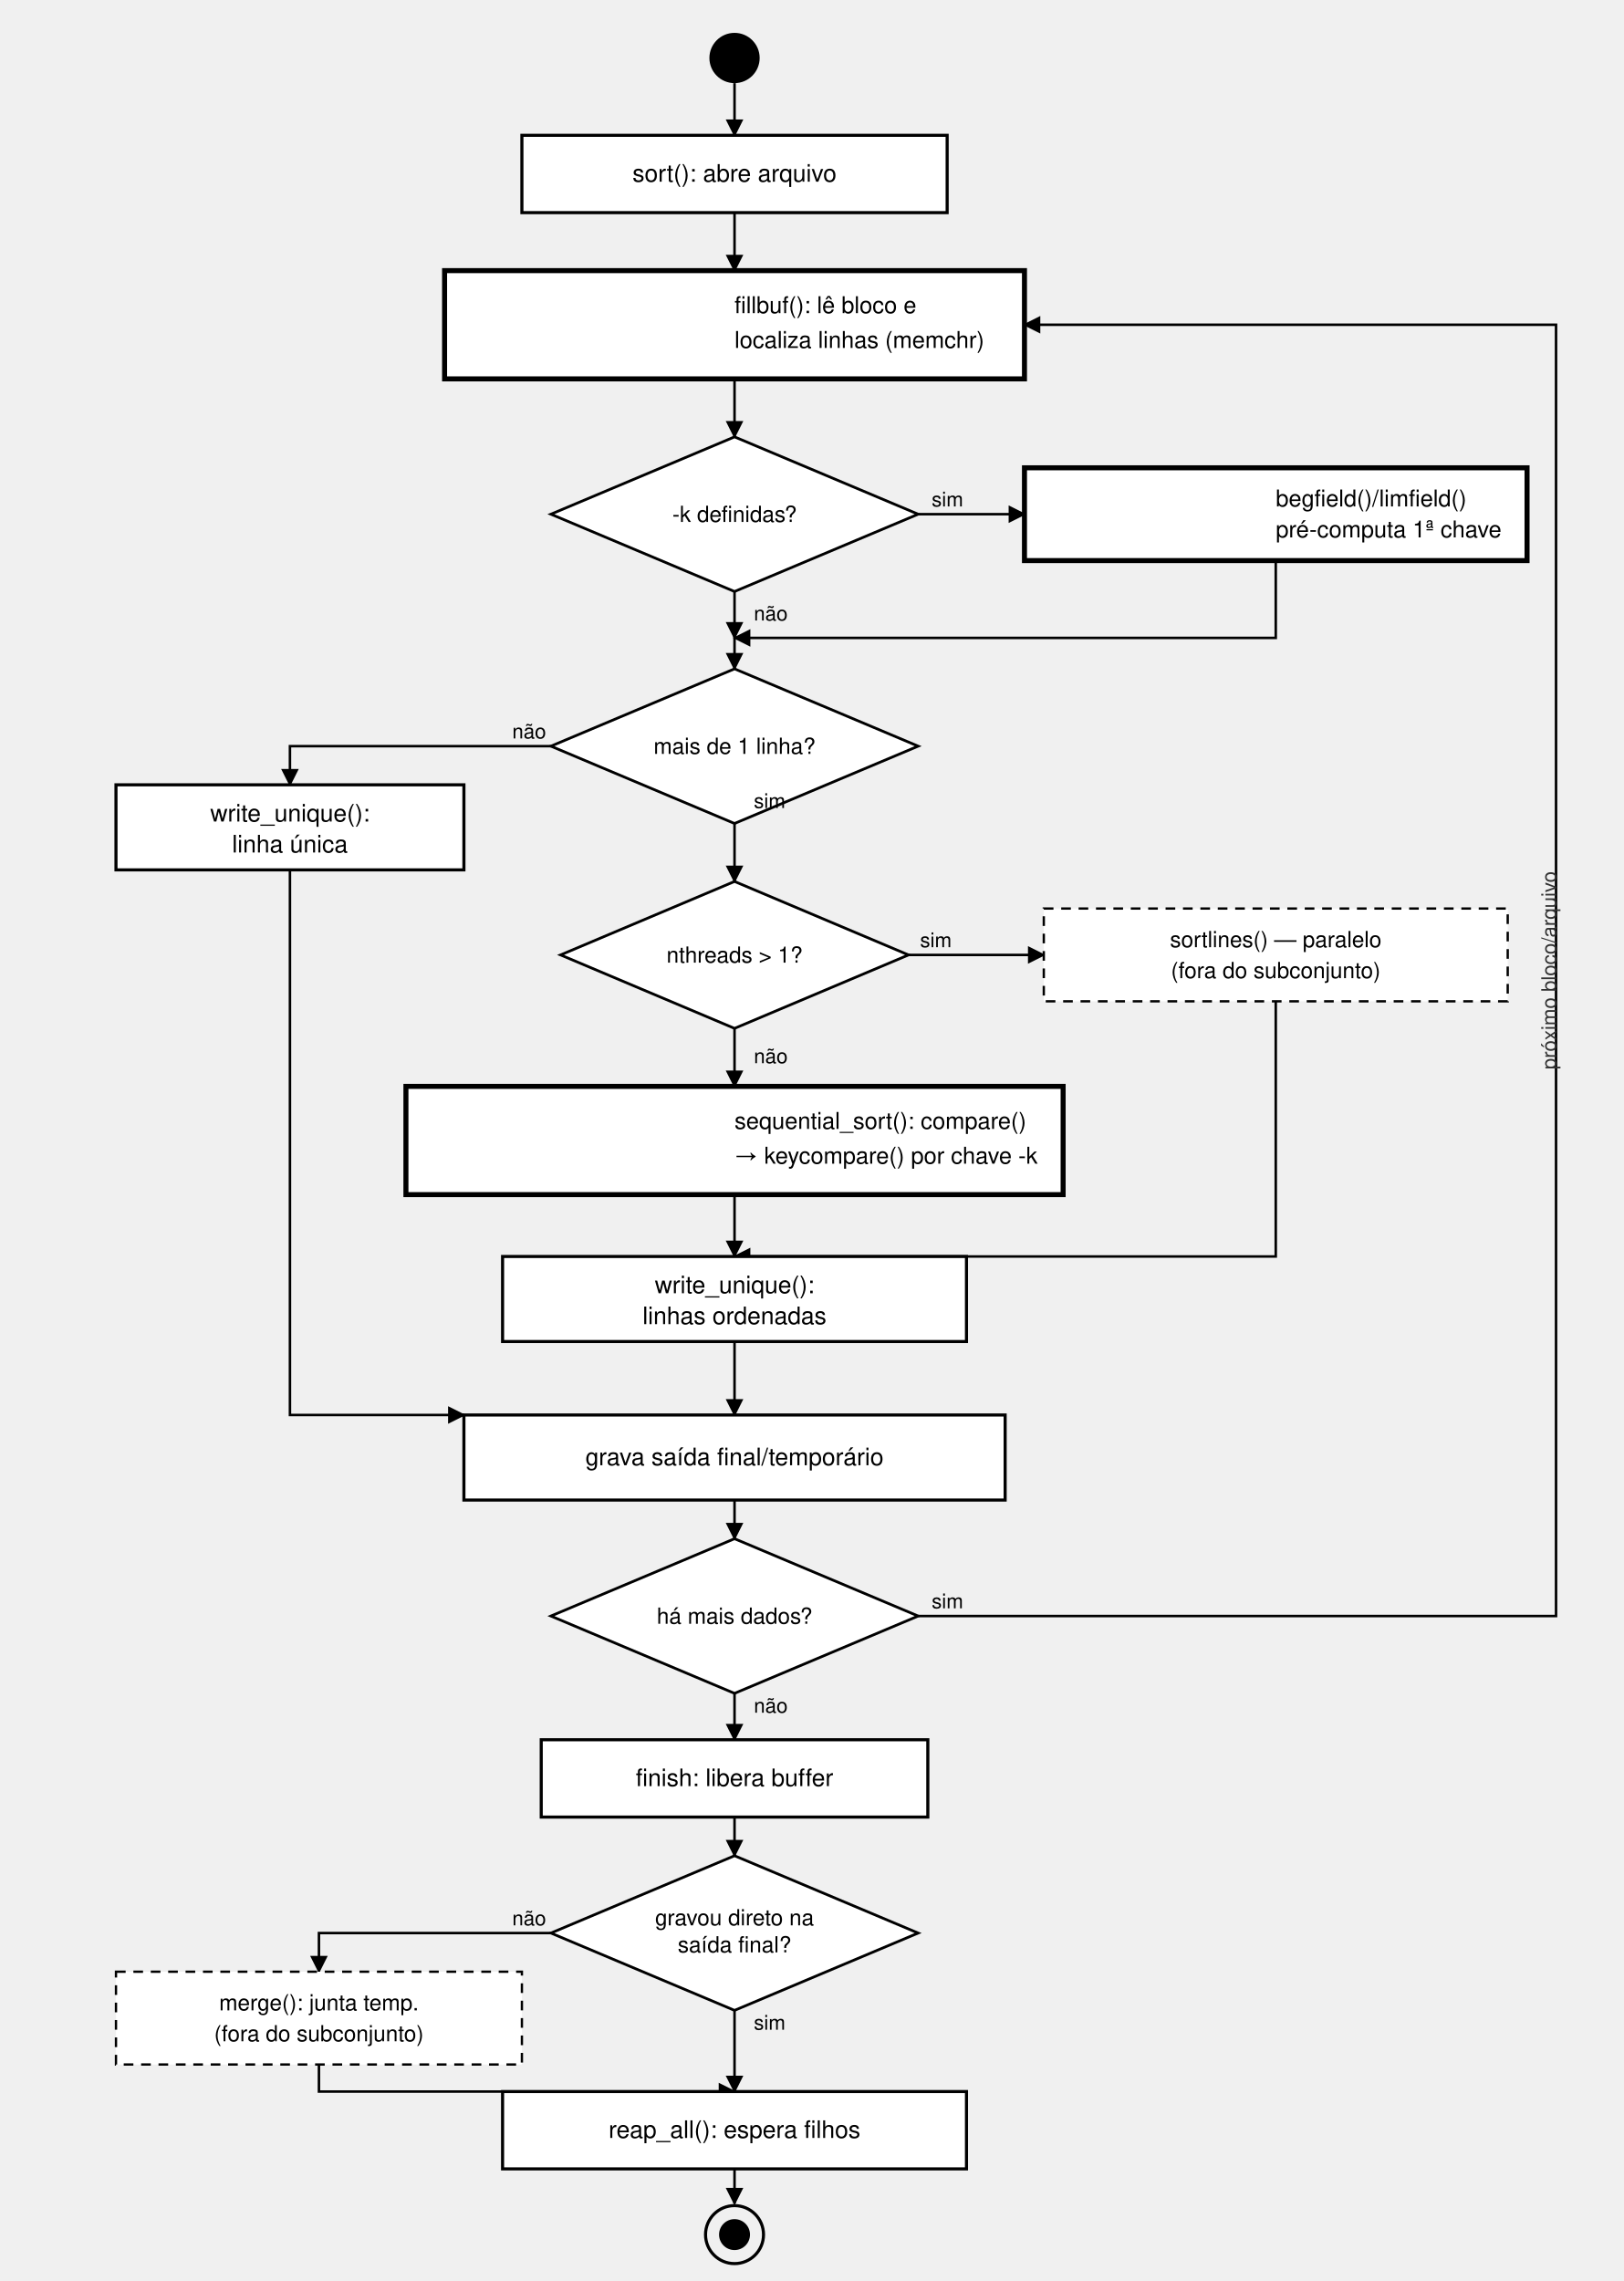
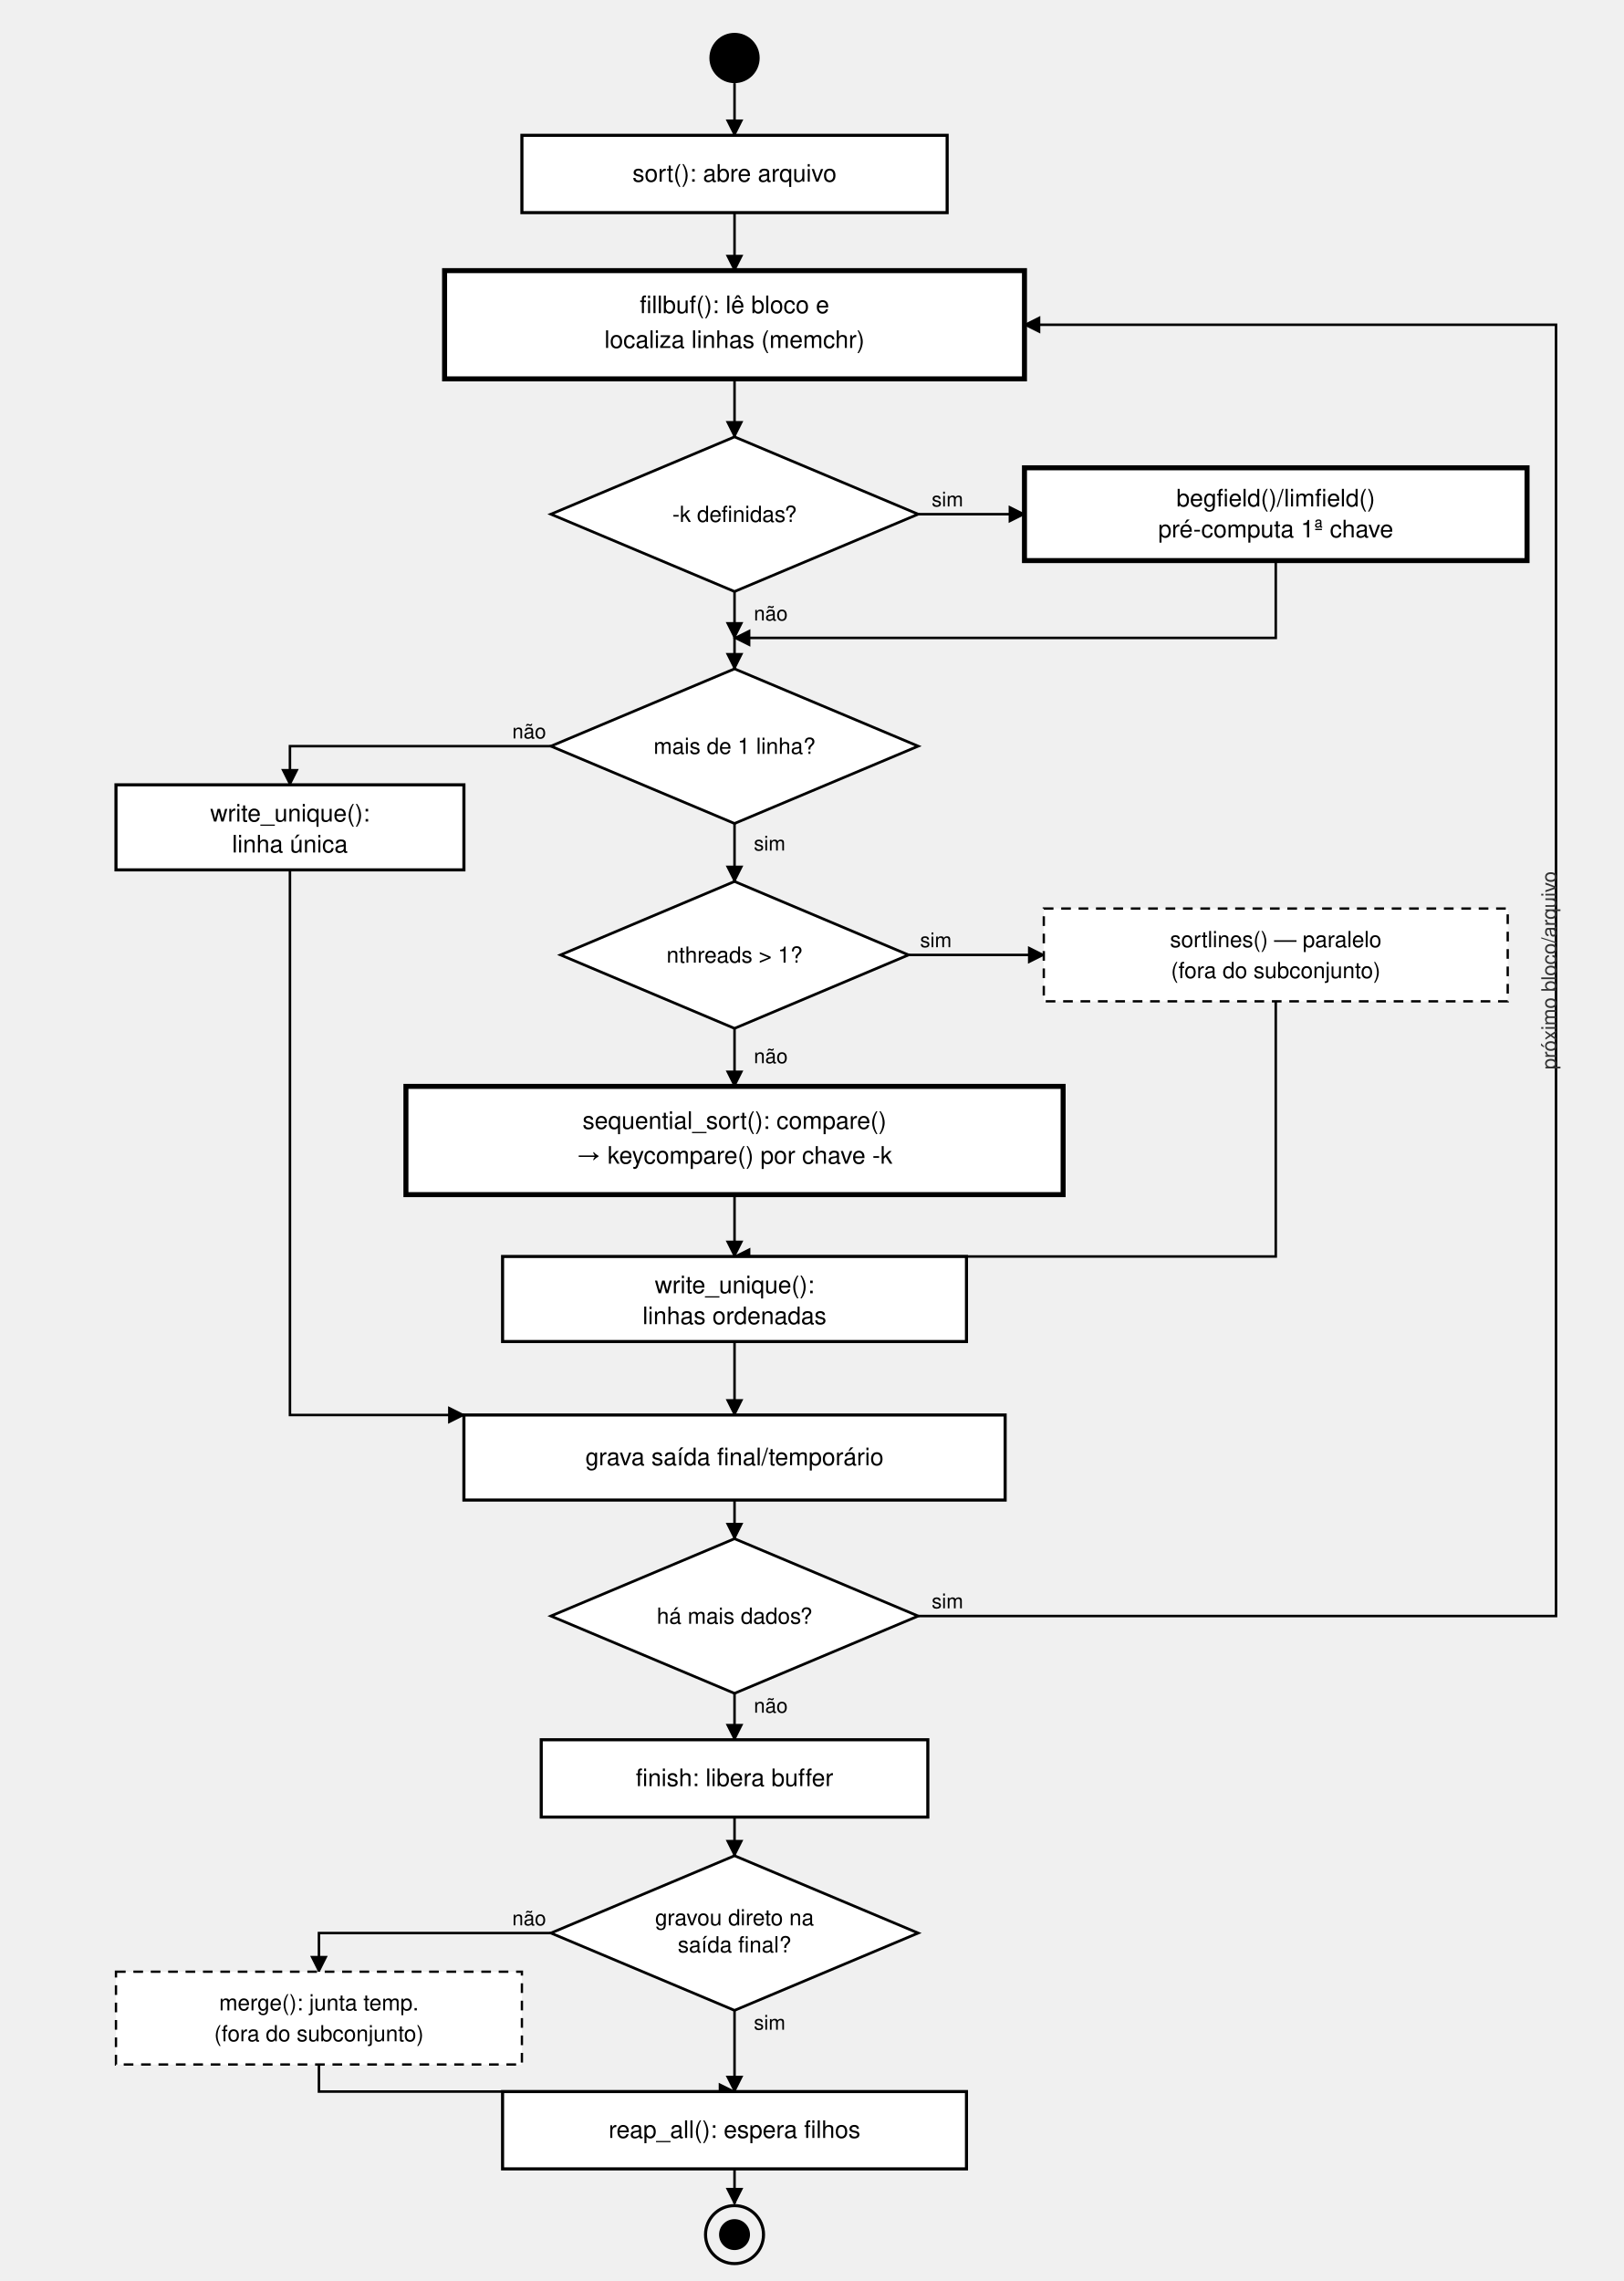
<svg xmlns="http://www.w3.org/2000/svg" viewBox="0 0 840 1180" role="img" aria-label="Diagrama de atividades do fluxo de execucao de sort(): le blocos com fillbuf, pre-computa chaves com begfield/limfield quando -k esta presente, ordena via compare()/keycompare() no subconjunto estudado (ou via sortlines em paralelo, fora do subconjunto), grava a saida, repete ate esgotar os dados de entrada, e por fim funde temporarios e espera processos filhos.">
  <defs>
    <marker id="arrow2" viewBox="0 0 10 10" refX="9" refY="5" markerWidth="7" markerHeight="7" orient="auto-start-reverse">
      <path d="M 0 0 L 10 5 L 0 10 z" fill="#000000" />
    </marker>
  </defs>
  <style>
    text { font-family: Helvetica, Arial, sans-serif; fill: #000000; }
    .act rect { fill: #ffffff; stroke: #000000; stroke-width: 1.6; }
    .act text { font-size: 12.5px; text-anchor: middle; }
    .core rect { fill: #ffffff; stroke: #000000; stroke-width: 2.6; }
+     .core text { font-size: 12.5px; text-anchor: middle; }
    .ext2 rect { fill: #ffffff; stroke: #000000; stroke-width: 1.2; stroke-dasharray: 5 4; }
    .ext2 text { font-size: 11.5px; text-anchor: middle; }
    .dec polygon { fill: #ffffff; stroke: #000000; stroke-width: 1.4; }
    .dec text { font-size: 11.5px; text-anchor: middle; }
    .edge2 { stroke: #000000; stroke-width: 1.3; fill: none; marker-end: url(#arrow2); }
    .lbl2 { font-size: 10.5px; fill: #333333; }
    .yn { font-size: 10.5px; fill: #000000; }
  </style>
  <circle cx="380" cy="30" r="13" fill="#000000" />
  <path class="edge2" d="M380,43 L380,70" />
  <g class="act">
    <rect x="270" y="70" width="220" height="40" />
    <text x="380" y="94">sort(): abre arquivo</text>
  </g>
  <path class="edge2" d="M380,110 L380,140" />
  <g class="core">
    <rect x="230" y="140" width="300" height="56" />
    <text x="380" y="162">fillbuf(): lê bloco e</text>
    <text x="380" y="180">localiza linhas (memchr)</text>
  </g>
  <path class="edge2" d="M380,196 L380,226" />
  <g class="dec">
    <polygon points="380,226 475,266 380,306 285,266" />
    <text x="380" y="270">-k definidas?</text>
  </g>
  <text class="yn" x="482" y="262">sim</text>
  <path class="edge2" d="M475,266 L530,266" />
  <g class="core">
    <rect x="530" y="242" width="260" height="48" />
    <text x="660" y="262">begfield()/limfield()</text>
    <text x="660" y="278">pré-computa 1ª chave</text>
  </g>
  <path class="edge2" d="M660,290 L660,330 L380,330" />
  <text class="yn" x="390" y="321">não</text>
  <path class="edge2" d="M380,306 L380,330" />
  <path class="edge2" d="M380,330 L380,346" />
  <g class="dec">
    <polygon points="380,346 475,386 380,426 285,386" />
    <text x="380" y="390">mais de 1 linha?</text>
  </g>
  <text class="yn" x="265" y="382">não</text>
  <path class="edge2" d="M285,386 L150,386 L150,406" />
  <g class="act">
    <rect x="60" y="406" width="180" height="44" />
    <text x="150" y="425">write_unique():</text>
    <text x="150" y="441">linha única</text>
  </g>
-   <text class="yn" x="390" y="418">sim</text>
+   <text class="yn" x="390" y="440">sim</text>
  <path class="edge2" d="M380,426 L380,456" />
  <g class="dec">
    <polygon points="380,456 470,494 380,532 290,494" />
    <text x="380" y="498">nthreads &gt; 1?</text>
  </g>
  <text class="yn" x="476" y="490">sim</text>
  <path class="edge2" d="M470,494 L540,494" />
  <g class="ext2">
    <rect x="540" y="470" width="240" height="48" />
    <text x="660" y="490">sortlines() — paralelo</text>
    <text x="660" y="506">(fora do subconjunto)</text>
  </g>
  <text class="yn" x="390" y="550">não</text>
  <path class="edge2" d="M380,532 L380,562" />
  <g class="core">
    <rect x="210" y="562" width="340" height="56" />
    <text x="380" y="584">sequential_sort(): compare()</text>
    <text x="380" y="602">→ keycompare() por chave -k</text>
  </g>
  <path class="edge2" d="M660,518 L660,650 L380,650" />
  <path class="edge2" d="M380,618 L380,650" />
  <g class="act">
    <rect x="260" y="650" width="240" height="44" />
    <text x="380" y="669">write_unique():</text>
    <text x="380" y="685">linhas ordenadas</text>
  </g>
  <path class="edge2" d="M150,450 L150,732 L240,732" />
  <path class="edge2" d="M380,694 L380,732" />
  <g class="act">
    <rect x="240" y="732" width="280" height="44" />
    <text x="380" y="758">grava saída final/temporário</text>
  </g>
  <path class="edge2" d="M380,776 L380,796" />
  <g class="dec">
    <polygon points="380,796 475,836 380,876 285,836" />
    <text x="380" y="840">há mais dados?</text>
  </g>
  <text class="yn" x="482" y="832">sim</text>
  <path class="edge2" d="M475,836 L805,836 L805,168 L530,168" />
  <text class="lbl2" x="805" y="502" transform="rotate(-90 805 502)" text-anchor="middle">próximo bloco/arquivo</text>
  <text class="yn" x="390" y="886">não</text>
  <path class="edge2" d="M380,876 L380,900" />
  <g class="act">
    <rect x="280" y="900" width="200" height="40" />
    <text x="380" y="924">finish: libera buffer</text>
  </g>
  <path class="edge2" d="M380,940 L380,960" />
  <g class="dec">
    <polygon points="380,960 475,1000 380,1040 285,1000" />
    <text x="380" y="996">gravou direto na</text>
    <text x="380" y="1010">saída final?</text>
  </g>
  <text class="yn" x="265" y="996">não</text>
  <path class="edge2" d="M285,1000 L165,1000 L165,1020" />
  <g class="ext2">
    <rect x="60" y="1020" width="210" height="48" />
    <text x="165" y="1040">merge(): junta temp.</text>
    <text x="165" y="1056">(fora do subconjunto)</text>
  </g>
  <text class="yn" x="390" y="1050">sim</text>
  <path class="edge2" d="M380,1040 L380,1082" />
  <path class="edge2" d="M165,1068 L165,1082 L380,1082" />
  <g class="act">
    <rect x="260" y="1082" width="240" height="40" />
    <text x="380" y="1106">reap_all(): espera filhos</text>
  </g>
  <path class="edge2" d="M380,1122 L380,1140" />
  <circle cx="380" cy="1156" r="15" fill="none" stroke="#000000" stroke-width="1.6" />
  <circle cx="380" cy="1156" r="8" fill="#000000" />
</svg>
